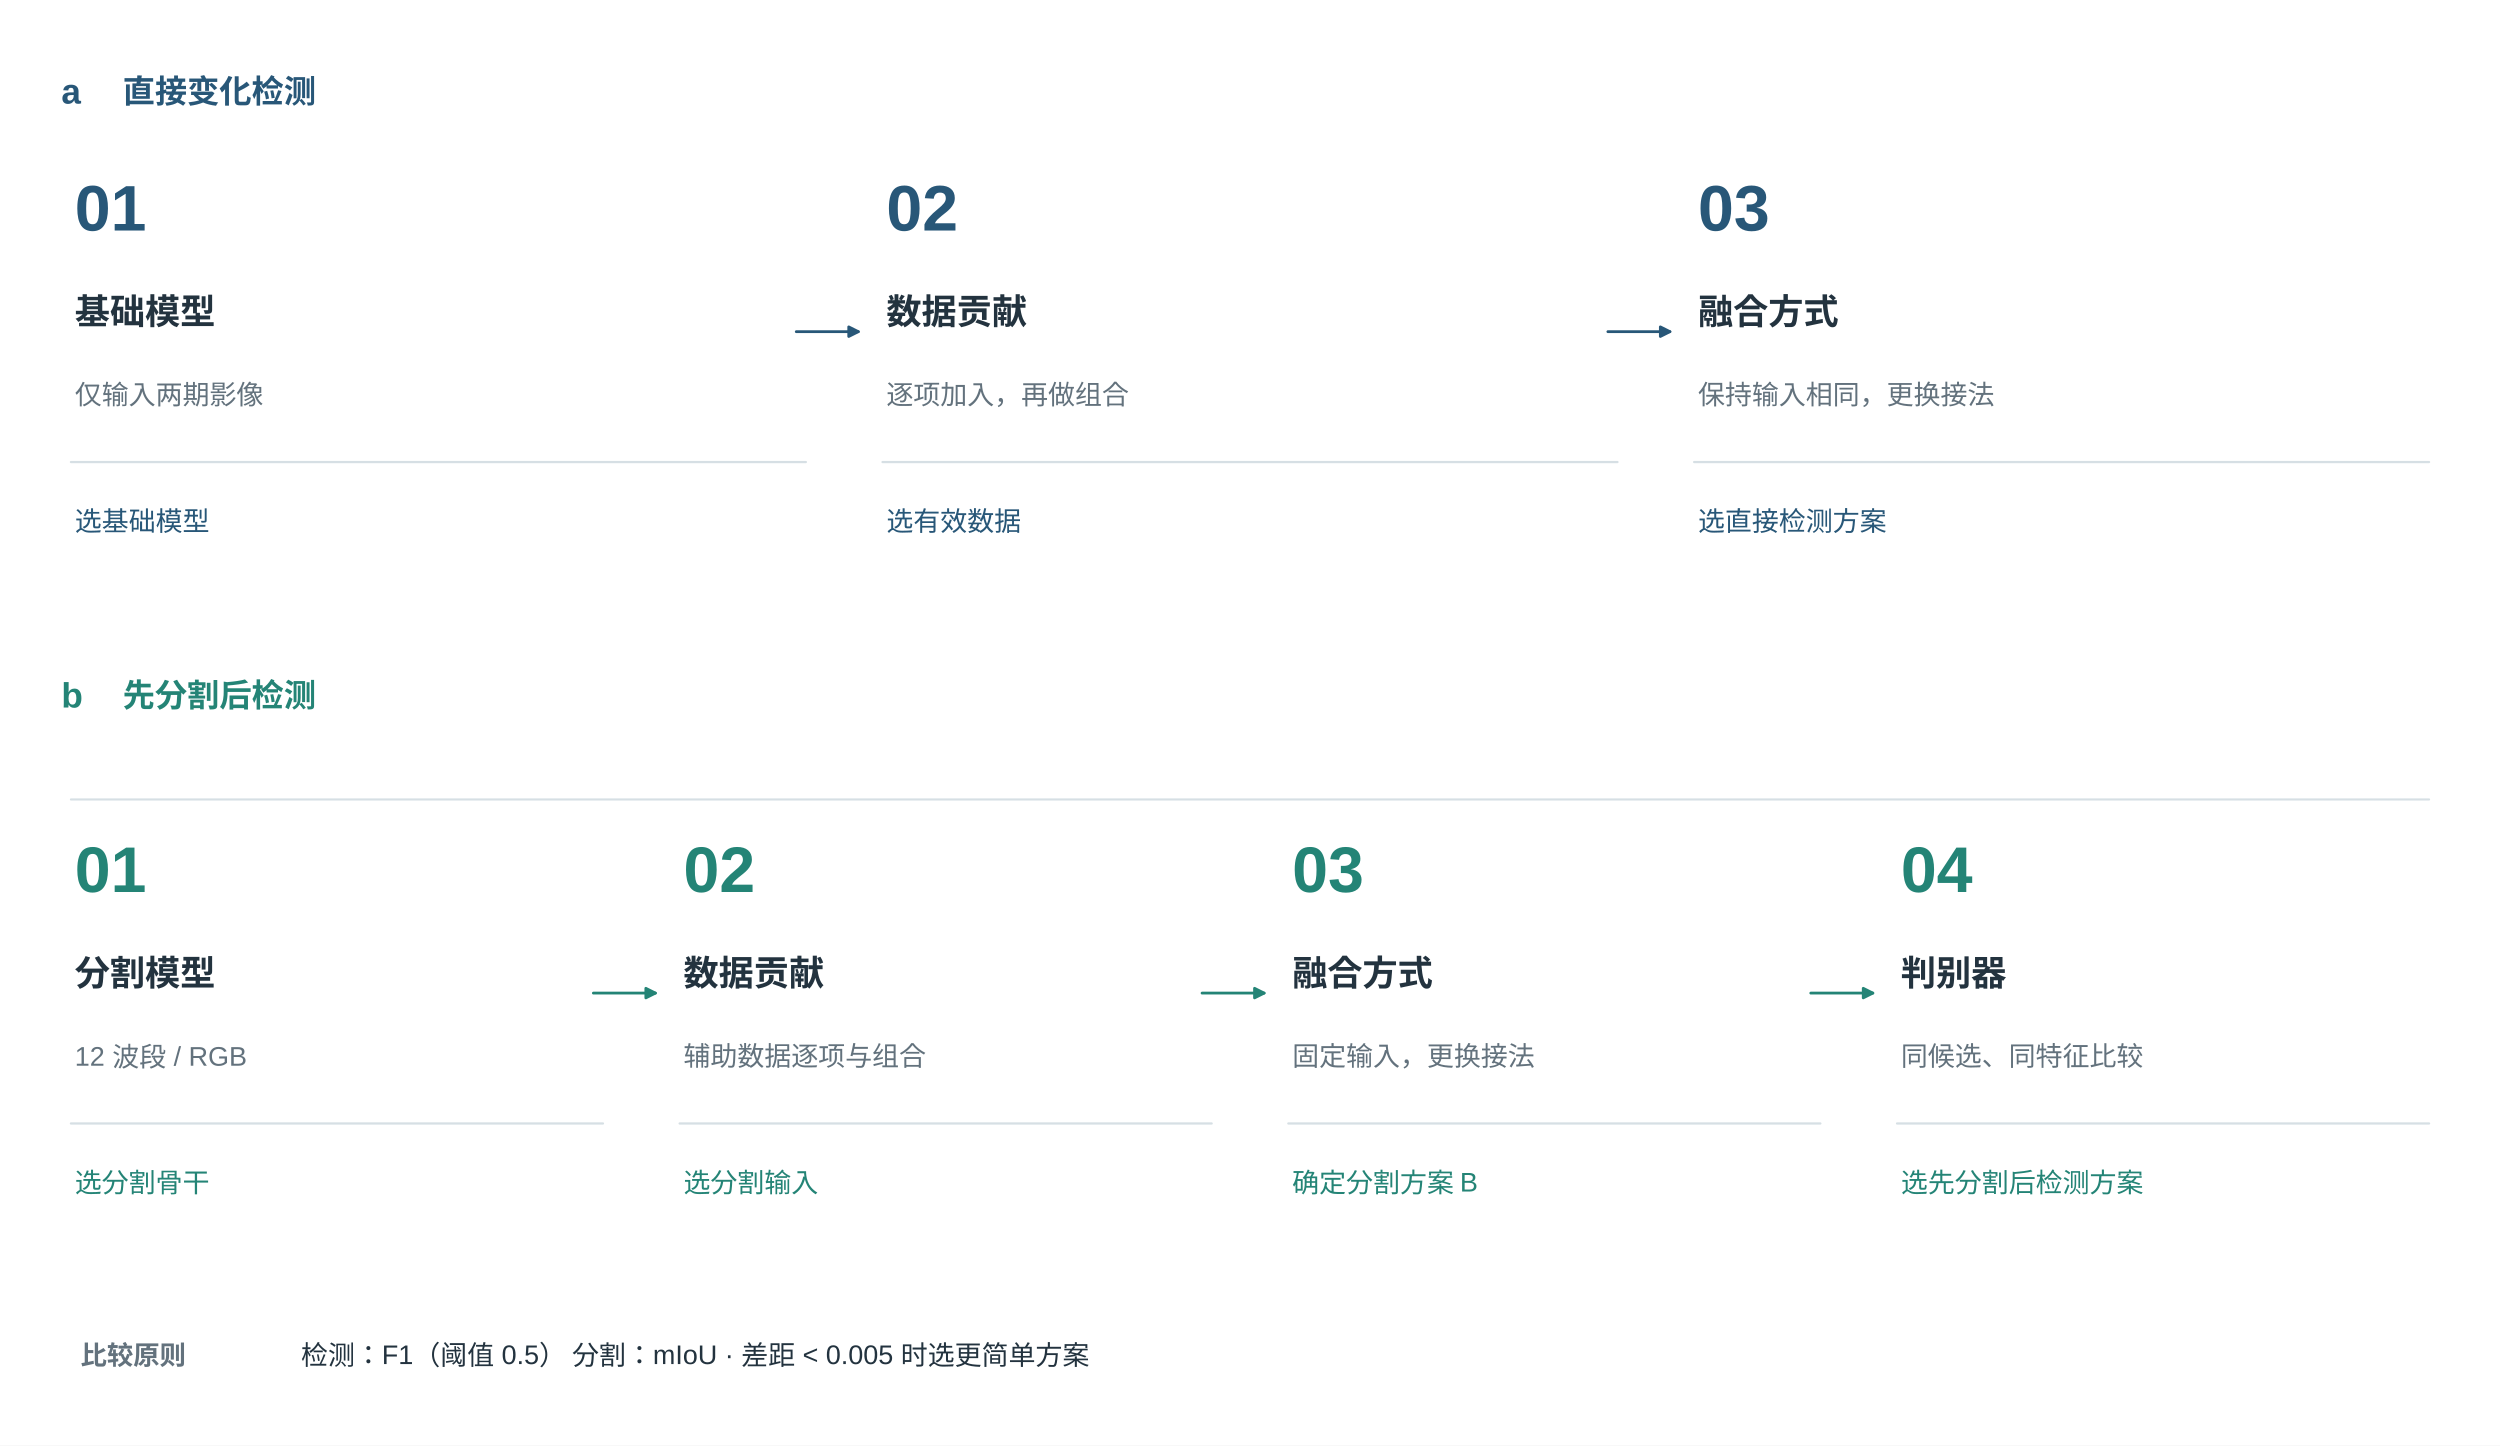
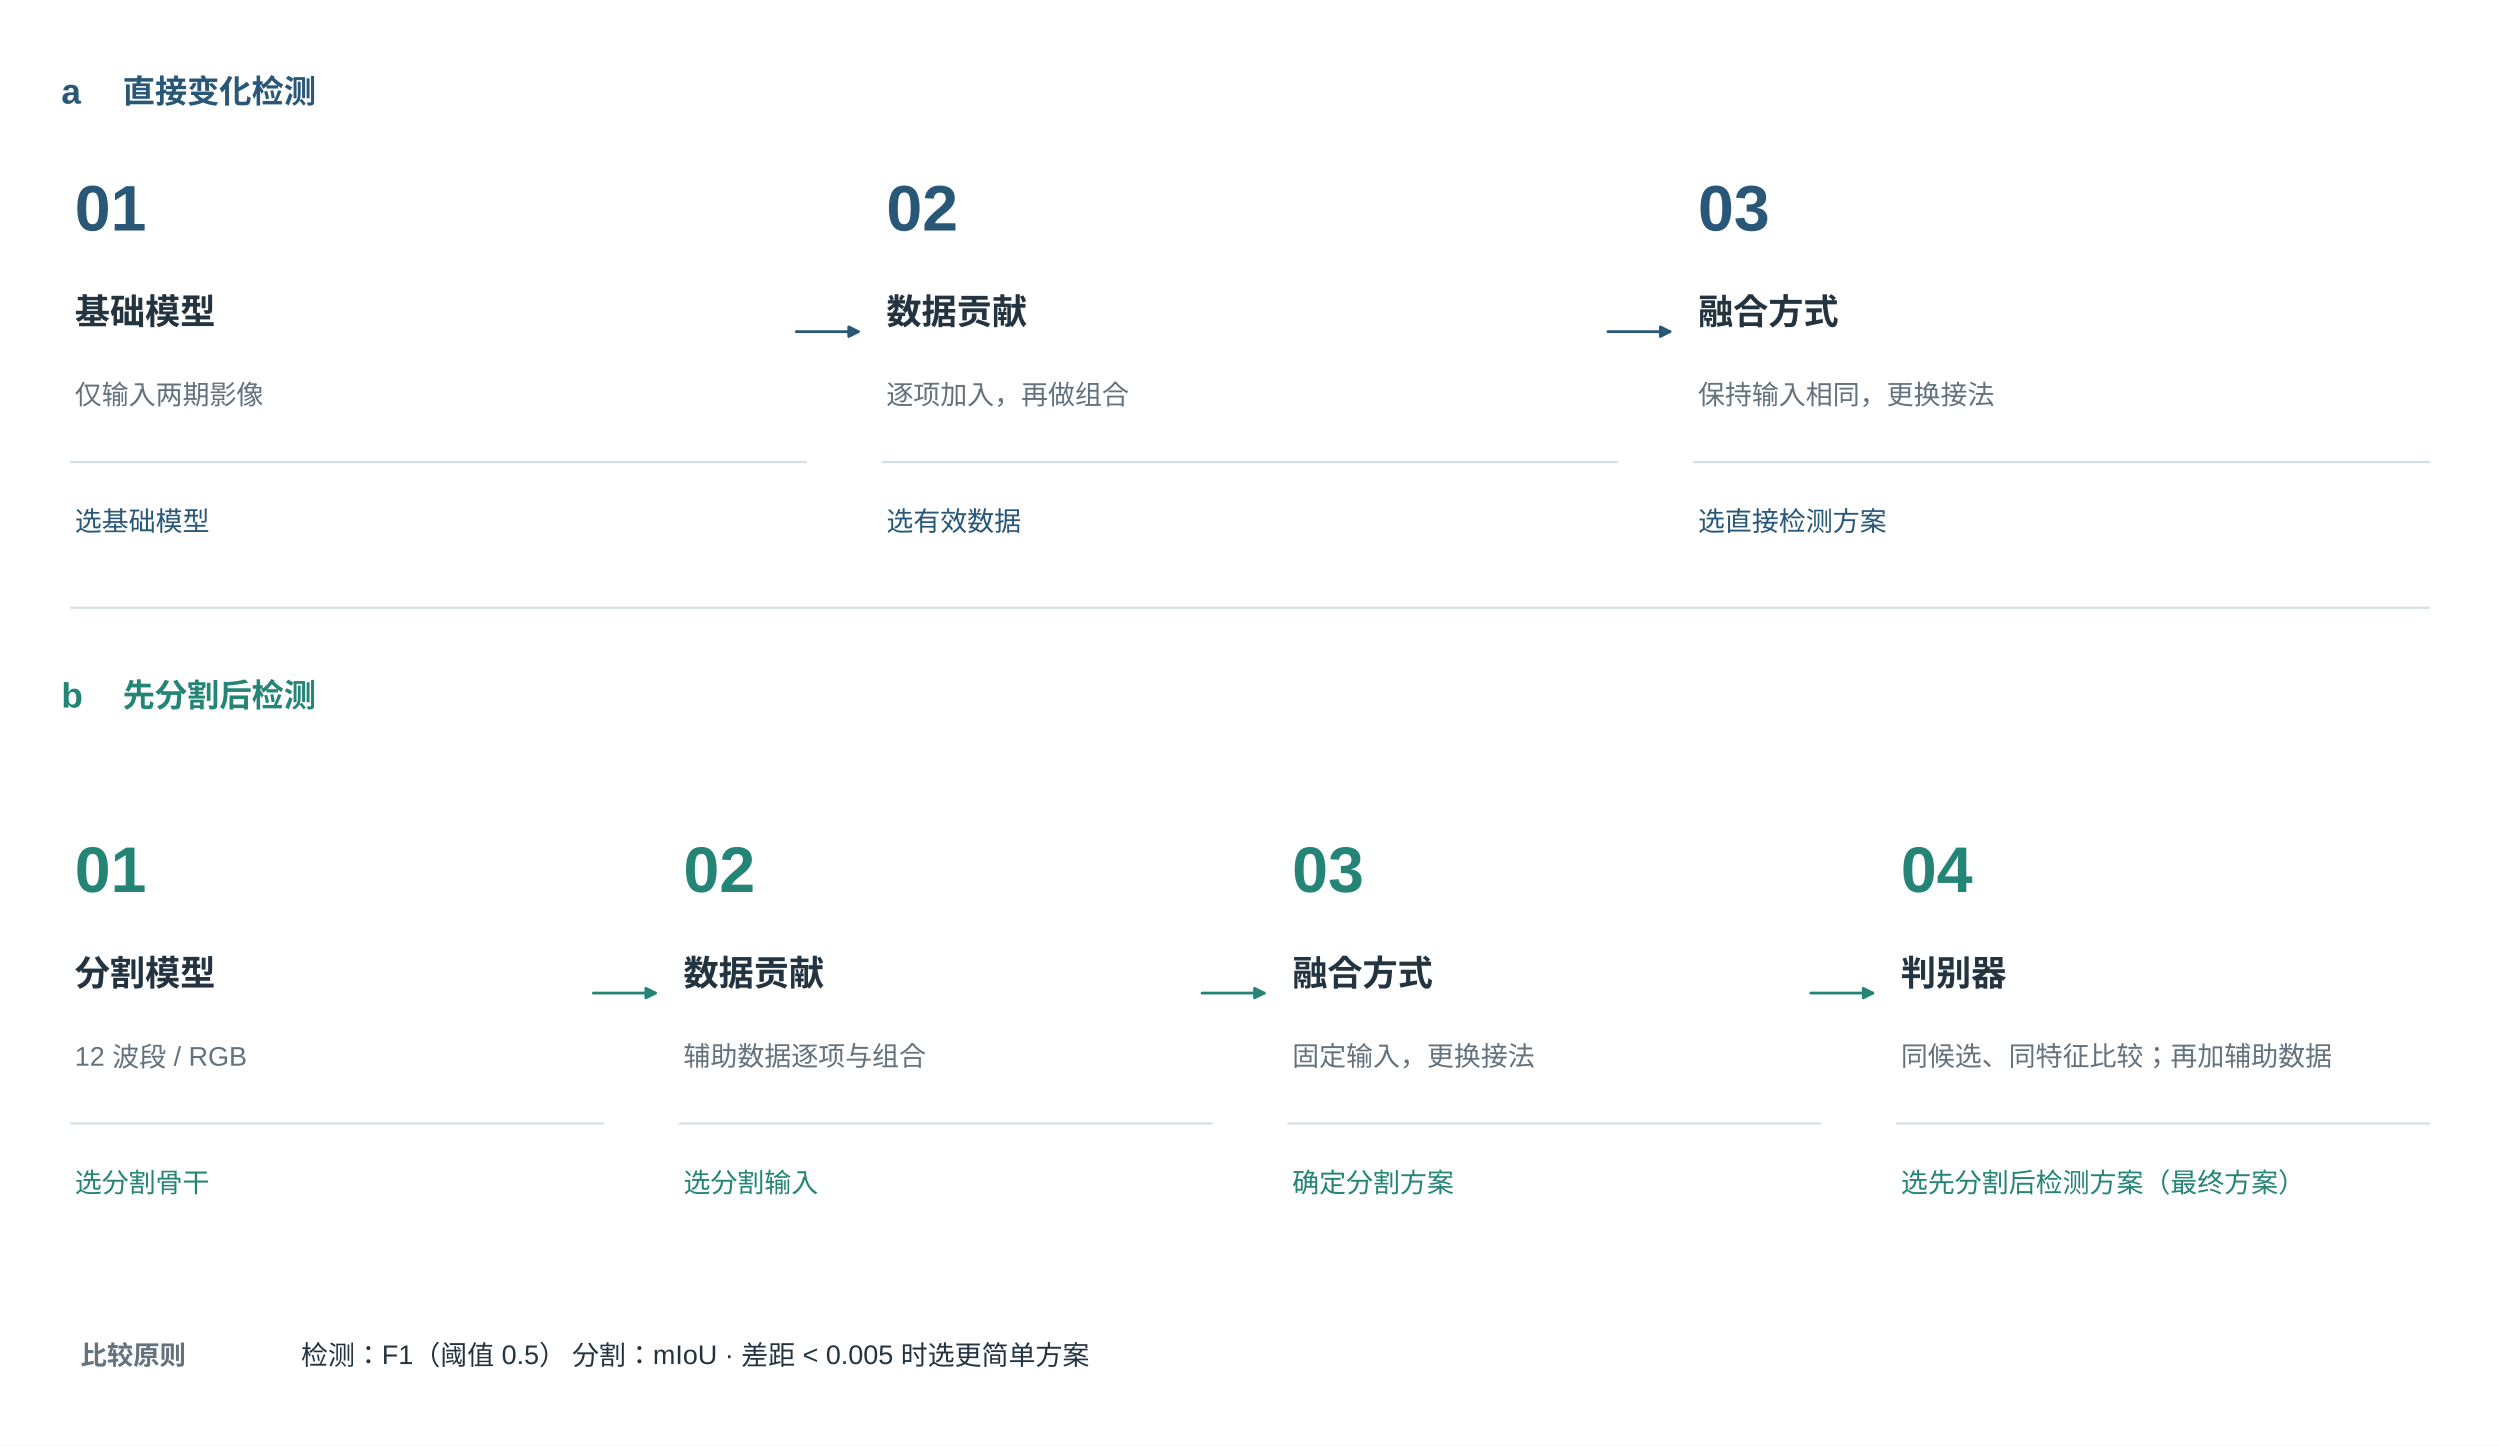
<svg xmlns="http://www.w3.org/2000/svg" width="938.88pt" height="542.88pt" viewBox="0 0 938.88 542.88" version="1.1">
  <defs>
    <style type="text/css">*{stroke-linejoin: round; stroke-linecap: butt}</style>
  </defs>
  <g id="figure_1">
    <g id="patch_1">
      <path d="M 0 542.88  L 938.88 542.88  L 938.88 0  L 0 0  z " style="fill: #ffffff" />
    </g>
    <g id="axes_1">
      <g id="line2d_1">
-         <path d="M 26.64 173.52  L 302.64 173.52  " clip-path="url(#p4530971175)" style="fill: none; stroke: #d6dfe4; stroke-width: 0.85; stroke-linecap: round" />
+         <path d="M 26.64 173.52  L 302.64 173.52  " clip-path="url(#pfc15c772b2)" style="fill: none; stroke: #d6dfe4; stroke-width: 0.85; stroke-linecap: round" />
      </g>
      <g id="line2d_2">
-         <path d="M 331.44 173.52  L 607.44 173.52  " clip-path="url(#p4530971175)" style="fill: none; stroke: #d6dfe4; stroke-width: 0.85; stroke-linecap: round" />
+         <path d="M 331.44 173.52  L 607.44 173.52  " clip-path="url(#pfc15c772b2)" style="fill: none; stroke: #d6dfe4; stroke-width: 0.85; stroke-linecap: round" />
      </g>
      <g id="line2d_3">
-         <path d="M 636.24 173.52  L 912.24 173.52  " clip-path="url(#p4530971175)" style="fill: none; stroke: #d6dfe4; stroke-width: 0.85; stroke-linecap: round" />
+         <path d="M 636.24 173.52  L 912.24 173.52  " clip-path="url(#pfc15c772b2)" style="fill: none; stroke: #d6dfe4; stroke-width: 0.85; stroke-linecap: round" />
      </g>
      <g id="line2d_4">
-         <path d="M 26.64 421.92  L 226.44 421.92  " clip-path="url(#p4530971175)" style="fill: none; stroke: #d6dfe4; stroke-width: 0.85; stroke-linecap: round" />
+         <path d="M 26.64 421.92  L 226.44 421.92  " clip-path="url(#pfc15c772b2)" style="fill: none; stroke: #d6dfe4; stroke-width: 0.85; stroke-linecap: round" />
      </g>
      <g id="line2d_5">
-         <path d="M 255.24 421.92  L 455.04 421.92  " clip-path="url(#p4530971175)" style="fill: none; stroke: #d6dfe4; stroke-width: 0.85; stroke-linecap: round" />
+         <path d="M 255.24 421.92  L 455.04 421.92  " clip-path="url(#pfc15c772b2)" style="fill: none; stroke: #d6dfe4; stroke-width: 0.85; stroke-linecap: round" />
      </g>
      <g id="line2d_6">
-         <path d="M 483.84 421.92  L 683.64 421.92  " clip-path="url(#p4530971175)" style="fill: none; stroke: #d6dfe4; stroke-width: 0.85; stroke-linecap: round" />
+         <path d="M 483.84 421.92  L 683.64 421.92  " clip-path="url(#pfc15c772b2)" style="fill: none; stroke: #d6dfe4; stroke-width: 0.85; stroke-linecap: round" />
      </g>
      <g id="line2d_7">
-         <path d="M 712.44 421.92  L 912.24 421.92  " clip-path="url(#p4530971175)" style="fill: none; stroke: #d6dfe4; stroke-width: 0.85; stroke-linecap: round" />
+         <path d="M 712.44 421.92  L 912.24 421.92  " clip-path="url(#pfc15c772b2)" style="fill: none; stroke: #d6dfe4; stroke-width: 0.85; stroke-linecap: round" />
      </g>
      <g id="line2d_8">
-         <path d="M 26.64 300.24  L 912.24 300.24  " clip-path="url(#p4530971175)" style="fill: none; stroke: #d6dfe4; stroke-width: 0.8; stroke-linecap: round" />
+         <path d="M 26.64 228.24  L 912.24 228.24  " clip-path="url(#pfc15c772b2)" style="fill: none; stroke: #d6dfe4; stroke-width: 0.8; stroke-linecap: round" />
      </g>
      <g id="patch_2">
-         <path d="M 299.04 124.56  Q 311.28 124.56 322.346 124.56  " clip-path="url(#p4530971175)" style="fill: none; stroke: #285778; stroke-width: 1.05; stroke-linecap: round" />
-         <path d="M 318.746 122.76  L 322.346 124.56  L 318.746 126.36  z " clip-path="url(#p4530971175)" style="fill: #285778; stroke: #285778; stroke-width: 1.05; stroke-linecap: round" />
+         <path d="M 299.04 124.56  Q 311.28 124.56 322.346 124.56  " clip-path="url(#pfc15c772b2)" style="fill: none; stroke: #285778; stroke-width: 1.05; stroke-linecap: round" />
+         <path d="M 318.746 122.76  L 322.346 124.56  L 318.746 126.36  z " clip-path="url(#pfc15c772b2)" style="fill: #285778; stroke: #285778; stroke-width: 1.05; stroke-linecap: round" />
      </g>
      <g id="patch_3">
-         <path d="M 603.84 124.56  Q 616.08 124.56 627.146 124.56  " clip-path="url(#p4530971175)" style="fill: none; stroke: #285778; stroke-width: 1.05; stroke-linecap: round" />
-         <path d="M 623.546 122.76  L 627.146 124.56  L 623.546 126.36  z " clip-path="url(#p4530971175)" style="fill: #285778; stroke: #285778; stroke-width: 1.05; stroke-linecap: round" />
+         <path d="M 603.84 124.56  Q 616.08 124.56 627.146 124.56  " clip-path="url(#pfc15c772b2)" style="fill: none; stroke: #285778; stroke-width: 1.05; stroke-linecap: round" />
+         <path d="M 623.546 122.76  L 627.146 124.56  L 623.546 126.36  z " clip-path="url(#pfc15c772b2)" style="fill: #285778; stroke: #285778; stroke-width: 1.05; stroke-linecap: round" />
      </g>
      <g id="patch_4">
-         <path d="M 222.84 372.96  Q 235.08 372.96 246.146 372.96  " clip-path="url(#p4530971175)" style="fill: none; stroke: #248476; stroke-width: 1.05; stroke-linecap: round" />
-         <path d="M 242.546 371.16  L 246.146 372.96  L 242.546 374.76  z " clip-path="url(#p4530971175)" style="fill: #248476; stroke: #248476; stroke-width: 1.05; stroke-linecap: round" />
+         <path d="M 222.84 372.96  Q 235.08 372.96 246.146 372.96  " clip-path="url(#pfc15c772b2)" style="fill: none; stroke: #248476; stroke-width: 1.05; stroke-linecap: round" />
+         <path d="M 242.546 371.16  L 246.146 372.96  L 242.546 374.76  z " clip-path="url(#pfc15c772b2)" style="fill: #248476; stroke: #248476; stroke-width: 1.05; stroke-linecap: round" />
      </g>
      <g id="patch_5">
-         <path d="M 451.44 372.96  Q 463.68 372.96 474.746 372.96  " clip-path="url(#p4530971175)" style="fill: none; stroke: #248476; stroke-width: 1.05; stroke-linecap: round" />
-         <path d="M 471.146 371.16  L 474.746 372.96  L 471.146 374.76  z " clip-path="url(#p4530971175)" style="fill: #248476; stroke: #248476; stroke-width: 1.05; stroke-linecap: round" />
+         <path d="M 451.44 372.96  Q 463.68 372.96 474.746 372.96  " clip-path="url(#pfc15c772b2)" style="fill: none; stroke: #248476; stroke-width: 1.05; stroke-linecap: round" />
+         <path d="M 471.146 371.16  L 474.746 372.96  L 471.146 374.76  z " clip-path="url(#pfc15c772b2)" style="fill: #248476; stroke: #248476; stroke-width: 1.05; stroke-linecap: round" />
      </g>
      <g id="patch_6">
-         <path d="M 680.04 372.96  Q 692.28 372.96 703.346 372.96  " clip-path="url(#p4530971175)" style="fill: none; stroke: #248476; stroke-width: 1.05; stroke-linecap: round" />
-         <path d="M 699.746 371.16  L 703.346 372.96  L 699.746 374.76  z " clip-path="url(#p4530971175)" style="fill: #248476; stroke: #248476; stroke-width: 1.05; stroke-linecap: round" />
+         <path d="M 680.04 372.96  Q 692.28 372.96 703.346 372.96  " clip-path="url(#pfc15c772b2)" style="fill: none; stroke: #248476; stroke-width: 1.05; stroke-linecap: round" />
+         <path d="M 699.746 371.16  L 703.346 372.96  L 699.746 374.76  z " clip-path="url(#pfc15c772b2)" style="fill: #248476; stroke: #248476; stroke-width: 1.05; stroke-linecap: round" />
      </g>
      <g id="text_1">
        <text style="font-weight: 700; font-size: 13.2px; font-family: 'Microsoft YaHei', 'Arial', 'DejaVu Sans', sans-serif; text-anchor: start; fill: #285778" x="23.04" y="38.915" transform="rotate(-0 23.04 38.91516)">a</text>
      </g>
      <g id="text_2">
        <text style="font-weight: 700; font-size: 12.1px; font-family: 'Microsoft YaHei', 'Arial', 'DejaVu Sans', sans-serif; text-anchor: start; fill: #285778" x="46.08" y="38.612" transform="rotate(-0 46.08 38.61223)">直接变化检测</text>
      </g>
      <g id="text_3">
        <text style="font-weight: 700; font-size: 13.2px; font-family: 'Microsoft YaHei', 'Arial', 'DejaVu Sans', sans-serif; text-anchor: start; fill: #248476" x="23.04" y="265.715" transform="rotate(-0 23.04 265.7152)">b</text>
      </g>
      <g id="text_4">
        <text style="font-weight: 700; font-size: 12.1px; font-family: 'Microsoft YaHei', 'Arial', 'DejaVu Sans', sans-serif; text-anchor: start; fill: #248476" x="46.08" y="265.412" transform="rotate(-0 46.08 265.4122)">先分割后检测</text>
      </g>
      <g id="text_5">
        <text style="font-weight: 700; font-size: 24.2px; font-family: 'Microsoft YaHei', 'Arial', 'DejaVu Sans', sans-serif; text-anchor: start; fill: #285778" x="28.08" y="86.584" transform="rotate(-0 28.08 86.58445)">01</text>
      </g>
      <g id="text_6">
        <text style="font-weight: 700; font-size: 13.2px; font-family: 'Microsoft YaHei', 'Arial', 'DejaVu Sans', sans-serif; text-anchor: start; fill: #23333f" x="28.08" y="121.715" transform="rotate(-0 28.08 121.7152)">基础模型</text>
      </g>
      <g id="text_7">
        <text style="font-size: 10.12px; font-family: 'Microsoft YaHei', 'Arial', 'DejaVu Sans', sans-serif; text-anchor: start; fill: #63727d" x="28.08" y="151.827" transform="rotate(-0 28.08 151.827)">仅输入两期影像</text>
      </g>
      <g id="text_8">
        <text style="font-size: 10.12px; font-family: 'Microsoft YaHei', 'Arial', 'DejaVu Sans', sans-serif; text-anchor: start; fill: #285778" x="28.08" y="199.347" transform="rotate(-0 28.08 199.347)">选基础模型</text>
      </g>
      <g id="text_9">
        <text style="font-weight: 700; font-size: 24.2px; font-family: 'Microsoft YaHei', 'Arial', 'DejaVu Sans', sans-serif; text-anchor: start; fill: #285778" x="332.88" y="86.584" transform="rotate(-0 332.88 86.58445)">02</text>
      </g>
      <g id="text_10">
        <text style="font-weight: 700; font-size: 13.2px; font-family: 'Microsoft YaHei', 'Arial', 'DejaVu Sans', sans-serif; text-anchor: start; fill: #23333f" x="332.88" y="121.715" transform="rotate(-0 332.88 121.7152)">数据贡献</text>
      </g>
      <g id="text_11">
        <text style="font-size: 10.12px; font-family: 'Microsoft YaHei', 'Arial', 'DejaVu Sans', sans-serif; text-anchor: start; fill: #63727d" x="332.88" y="151.827" transform="rotate(-0 332.88 151.827)">逐项加入，再做组合</text>
      </g>
      <g id="text_12">
        <text style="font-size: 10.12px; font-family: 'Microsoft YaHei', 'Arial', 'DejaVu Sans', sans-serif; text-anchor: start; fill: #285778" x="332.88" y="199.347" transform="rotate(-0 332.88 199.347)">选有效数据</text>
      </g>
      <g id="text_13">
        <text style="font-weight: 700; font-size: 24.2px; font-family: 'Microsoft YaHei', 'Arial', 'DejaVu Sans', sans-serif; text-anchor: start; fill: #285778" x="637.68" y="86.584" transform="rotate(-0 637.68 86.58445)">03</text>
      </g>
      <g id="text_14">
        <text style="font-weight: 700; font-size: 13.2px; font-family: 'Microsoft YaHei', 'Arial', 'DejaVu Sans', sans-serif; text-anchor: start; fill: #23333f" x="637.68" y="121.715" transform="rotate(-0 637.68 121.7152)">融合方式</text>
      </g>
      <g id="text_15">
        <text style="font-size: 10.12px; font-family: 'Microsoft YaHei', 'Arial', 'DejaVu Sans', sans-serif; text-anchor: start; fill: #63727d" x="637.68" y="151.827" transform="rotate(-0 637.68 151.827)">保持输入相同，更换接法</text>
      </g>
      <g id="text_16">
        <text style="font-size: 10.12px; font-family: 'Microsoft YaHei', 'Arial', 'DejaVu Sans', sans-serif; text-anchor: start; fill: #285778" x="637.68" y="199.347" transform="rotate(-0 637.68 199.347)">选直接检测方案</text>
      </g>
      <g id="text_17">
        <text style="font-weight: 700; font-size: 24.2px; font-family: 'Microsoft YaHei', 'Arial', 'DejaVu Sans', sans-serif; text-anchor: start; fill: #248476" x="28.08" y="334.984" transform="rotate(-0 28.08 334.9845)">01</text>
      </g>
      <g id="text_18">
        <text style="font-weight: 700; font-size: 13.2px; font-family: 'Microsoft YaHei', 'Arial', 'DejaVu Sans', sans-serif; text-anchor: start; fill: #23333f" x="28.08" y="370.115" transform="rotate(-0 28.08 370.1152)">分割模型</text>
      </g>
      <g id="text_19">
        <text style="font-size: 10.12px; font-family: 'Microsoft YaHei', 'Arial', 'DejaVu Sans', sans-serif; text-anchor: start; fill: #63727d" x="28.08" y="400.227" transform="rotate(-0 28.08 400.227)">12 波段 / RGB</text>
      </g>
      <g id="text_20">
        <text style="font-size: 10.12px; font-family: 'Microsoft YaHei', 'Arial', 'DejaVu Sans', sans-serif; text-anchor: start; fill: #248476" x="28.08" y="447.747" transform="rotate(-0 28.08 447.747)">选分割骨干</text>
      </g>
      <g id="text_21">
        <text style="font-weight: 700; font-size: 24.2px; font-family: 'Microsoft YaHei', 'Arial', 'DejaVu Sans', sans-serif; text-anchor: start; fill: #248476" x="256.68" y="334.984" transform="rotate(-0 256.68 334.9845)">02</text>
      </g>
      <g id="text_22">
        <text style="font-weight: 700; font-size: 13.2px; font-family: 'Microsoft YaHei', 'Arial', 'DejaVu Sans', sans-serif; text-anchor: start; fill: #23333f" x="256.68" y="370.115" transform="rotate(-0 256.68 370.1152)">数据贡献</text>
      </g>
      <g id="text_23">
        <text style="font-size: 10.12px; font-family: 'Microsoft YaHei', 'Arial', 'DejaVu Sans', sans-serif; text-anchor: start; fill: #63727d" x="256.68" y="400.227" transform="rotate(-0 256.68 400.227)">辅助数据逐项与组合</text>
      </g>
      <g id="text_24">
        <text style="font-size: 10.12px; font-family: 'Microsoft YaHei', 'Arial', 'DejaVu Sans', sans-serif; text-anchor: start; fill: #248476" x="256.68" y="447.747" transform="rotate(-0 256.68 447.747)">选分割输入</text>
      </g>
      <g id="text_25">
        <text style="font-weight: 700; font-size: 24.2px; font-family: 'Microsoft YaHei', 'Arial', 'DejaVu Sans', sans-serif; text-anchor: start; fill: #248476" x="485.28" y="334.984" transform="rotate(-0 485.28 334.9845)">03</text>
      </g>
      <g id="text_26">
        <text style="font-weight: 700; font-size: 13.2px; font-family: 'Microsoft YaHei', 'Arial', 'DejaVu Sans', sans-serif; text-anchor: start; fill: #23333f" x="485.28" y="370.115" transform="rotate(-0 485.28 370.1152)">融合方式</text>
      </g>
      <g id="text_27">
        <text style="font-size: 10.12px; font-family: 'Microsoft YaHei', 'Arial', 'DejaVu Sans', sans-serif; text-anchor: start; fill: #63727d" x="485.28" y="400.227" transform="rotate(-0 485.28 400.227)">固定输入，更换接法</text>
      </g>
      <g id="text_28">
-         <text style="font-size: 10.12px; font-family: 'Microsoft YaHei', 'Arial', 'DejaVu Sans', sans-serif; text-anchor: start; fill: #248476" x="485.28" y="447.747" transform="rotate(-0 485.28 447.747)">确定分割方案 B</text>
+         <text style="font-size: 10.12px; font-family: 'Microsoft YaHei', 'Arial', 'DejaVu Sans', sans-serif; text-anchor: start; fill: #248476" x="485.28" y="447.747" transform="rotate(-0 485.28 447.747)">确定分割方案</text>
      </g>
      <g id="text_29">
        <text style="font-weight: 700; font-size: 24.2px; font-family: 'Microsoft YaHei', 'Arial', 'DejaVu Sans', sans-serif; text-anchor: start; fill: #248476" x="713.88" y="334.984" transform="rotate(-0 713.88 334.9845)">04</text>
      </g>
      <g id="text_30">
        <text style="font-weight: 700; font-size: 13.2px; font-family: 'Microsoft YaHei', 'Arial', 'DejaVu Sans', sans-serif; text-anchor: start; fill: #23333f" x="713.88" y="370.115" transform="rotate(-0 713.88 370.1152)">判别器</text>
      </g>
      <g id="text_31">
-         <text style="font-size: 10.12px; font-family: 'Microsoft YaHei', 'Arial', 'DejaVu Sans', sans-serif; text-anchor: start; fill: #63727d" x="713.88" y="400.227" transform="rotate(-0 713.88 400.227)">同候选、同特征比较</text>
+         <text style="font-size: 10.12px; font-family: 'Microsoft YaHei', 'Arial', 'DejaVu Sans', sans-serif; text-anchor: start; fill: #63727d" x="713.88" y="400.227" transform="rotate(-0 713.88 400.227)">同候选、同特征比较；再加辅助数据</text>
      </g>
      <g id="text_32">
-         <text style="font-size: 10.12px; font-family: 'Microsoft YaHei', 'Arial', 'DejaVu Sans', sans-serif; text-anchor: start; fill: #248476" x="713.88" y="447.747" transform="rotate(-0 713.88 447.747)">选先分割后检测方案</text>
+         <text style="font-size: 10.12px; font-family: 'Microsoft YaHei', 'Arial', 'DejaVu Sans', sans-serif; text-anchor: start; fill: #248476" x="713.88" y="447.747" transform="rotate(-0 713.88 447.747)">选先分割后检测方案（最终方案）</text>
      </g>
      <g id="text_33">
        <text style="font-weight: 700; font-size: 9.9px; font-family: 'Microsoft YaHei', 'Arial', 'DejaVu Sans', sans-serif; text-anchor: start; fill: #63727d" x="30.24" y="512.486" transform="rotate(-0 30.24 512.4864)">比较原则</text>
      </g>
      <g id="text_34">
        <text style="font-size: 10.12px; font-family: 'Microsoft YaHei', 'Arial', 'DejaVu Sans', sans-serif; text-anchor: start; fill: #23333f" x="113.04" y="512.547" transform="rotate(-0 113.04 512.547)">检测：F1（阈值 0.5）   分割：mIoU   ·   差距 &lt; 0.005 时选更简单方案</text>
      </g>
    </g>
  </g>
  <defs>
-     <clipPath id="p4530971175">
+     <clipPath id="pfc15c772b2">
      <rect x="8.64" y="8.64" width="921.6" height="525.6" />
    </clipPath>
  </defs>
</svg>
